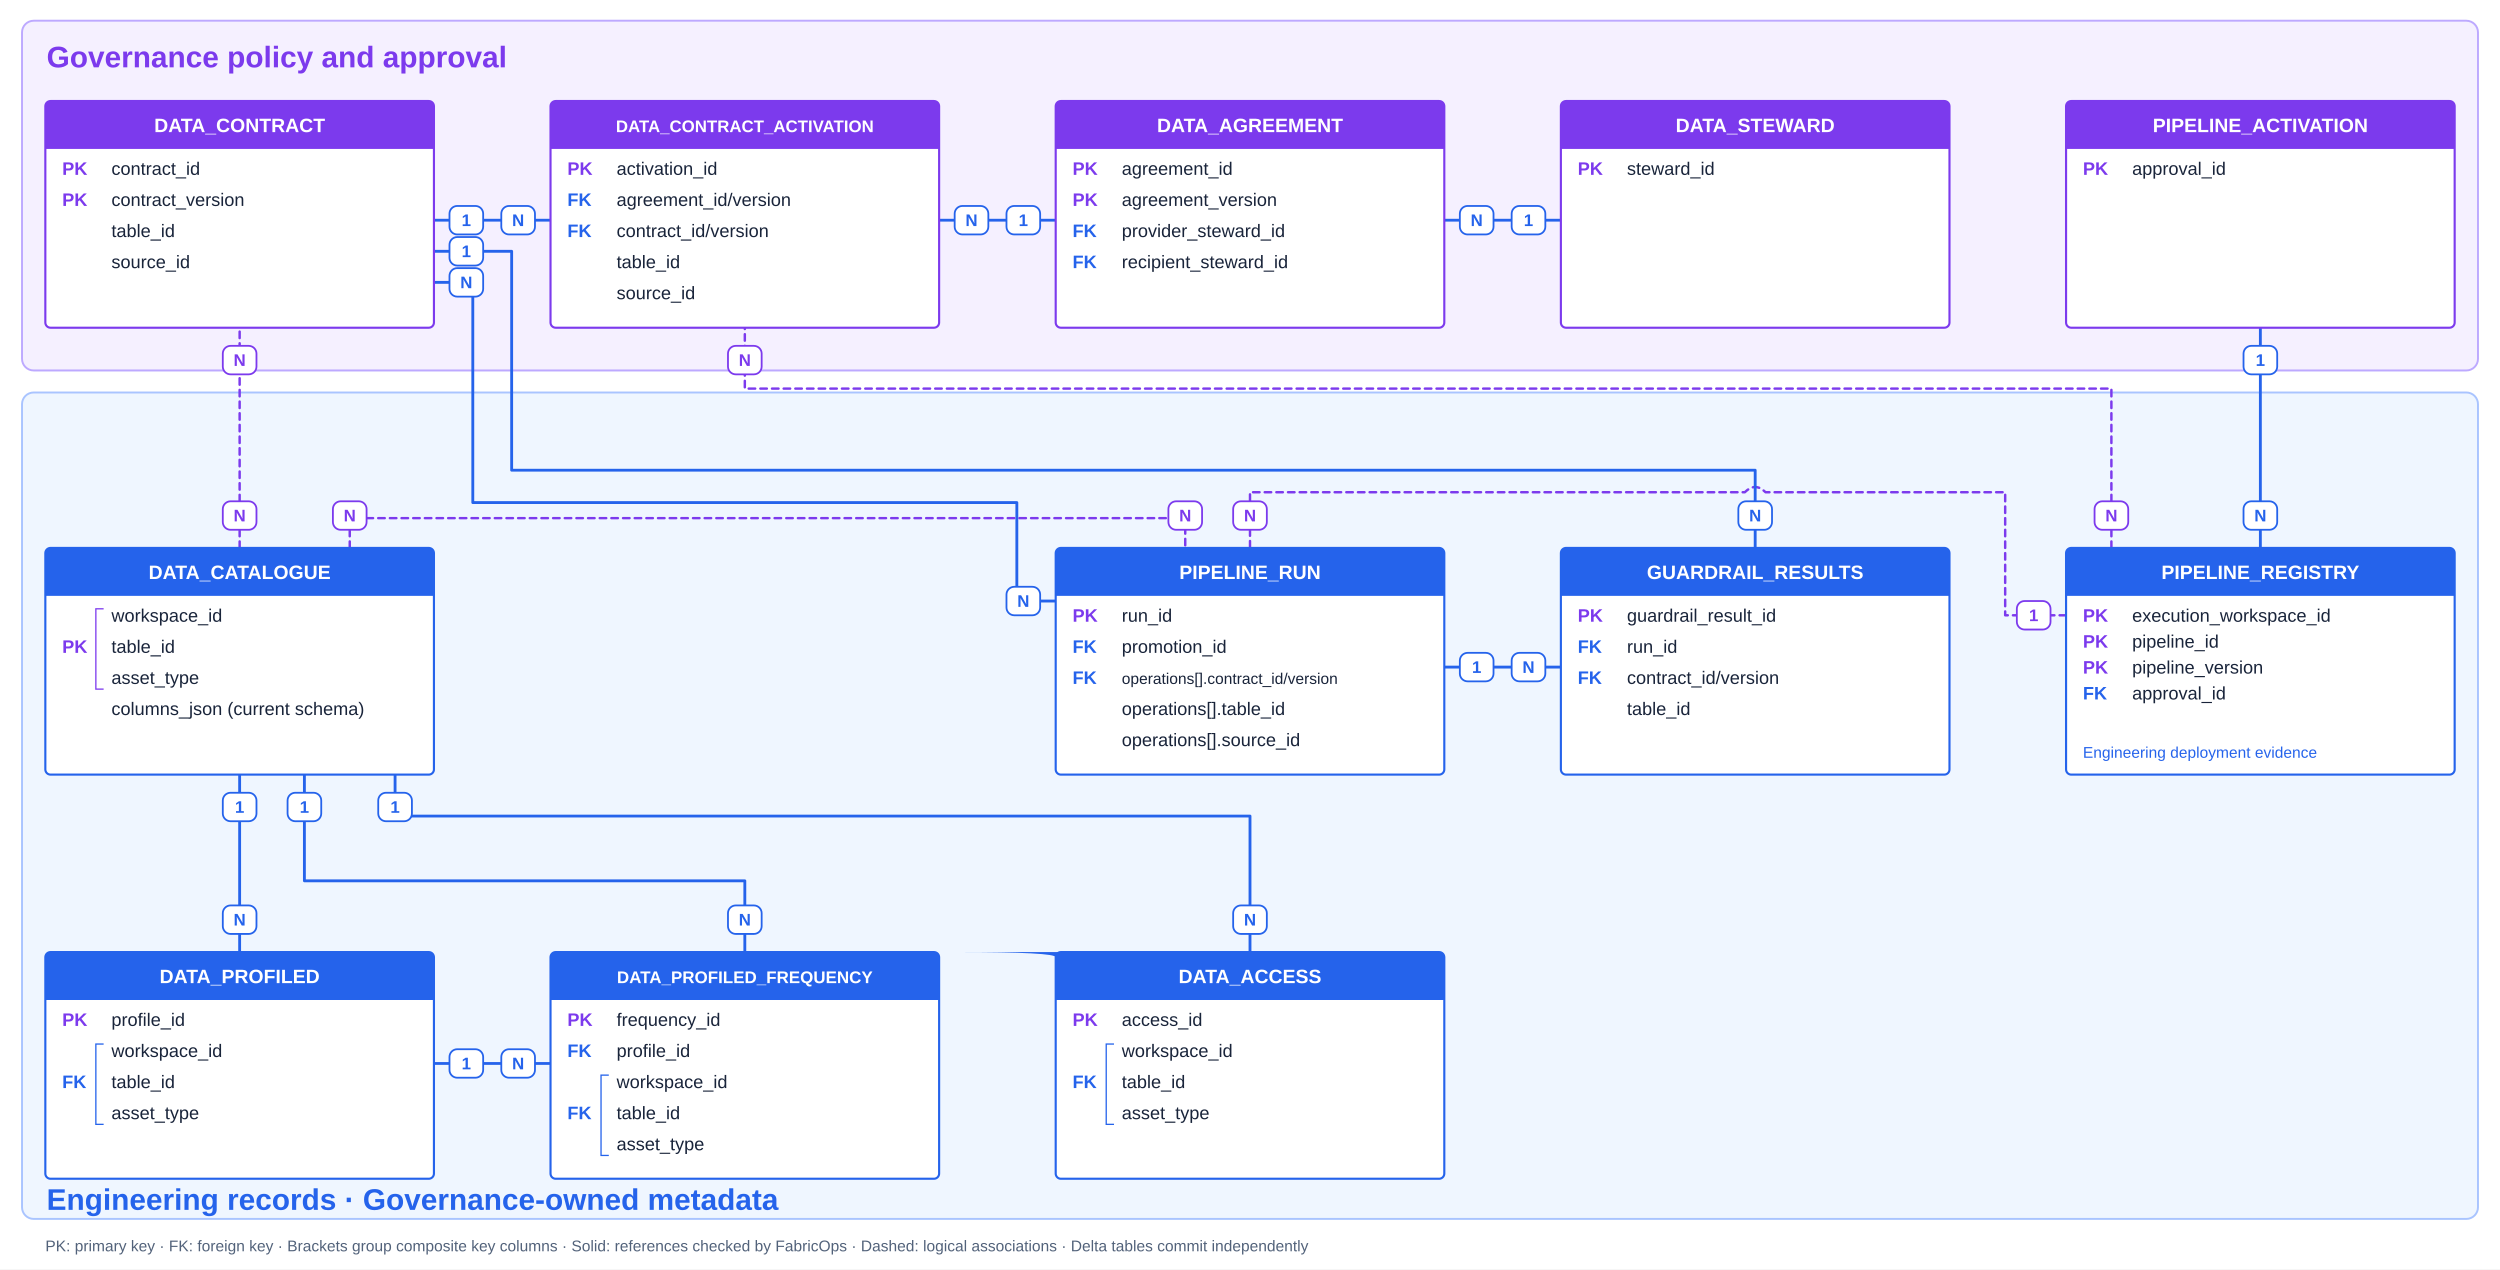
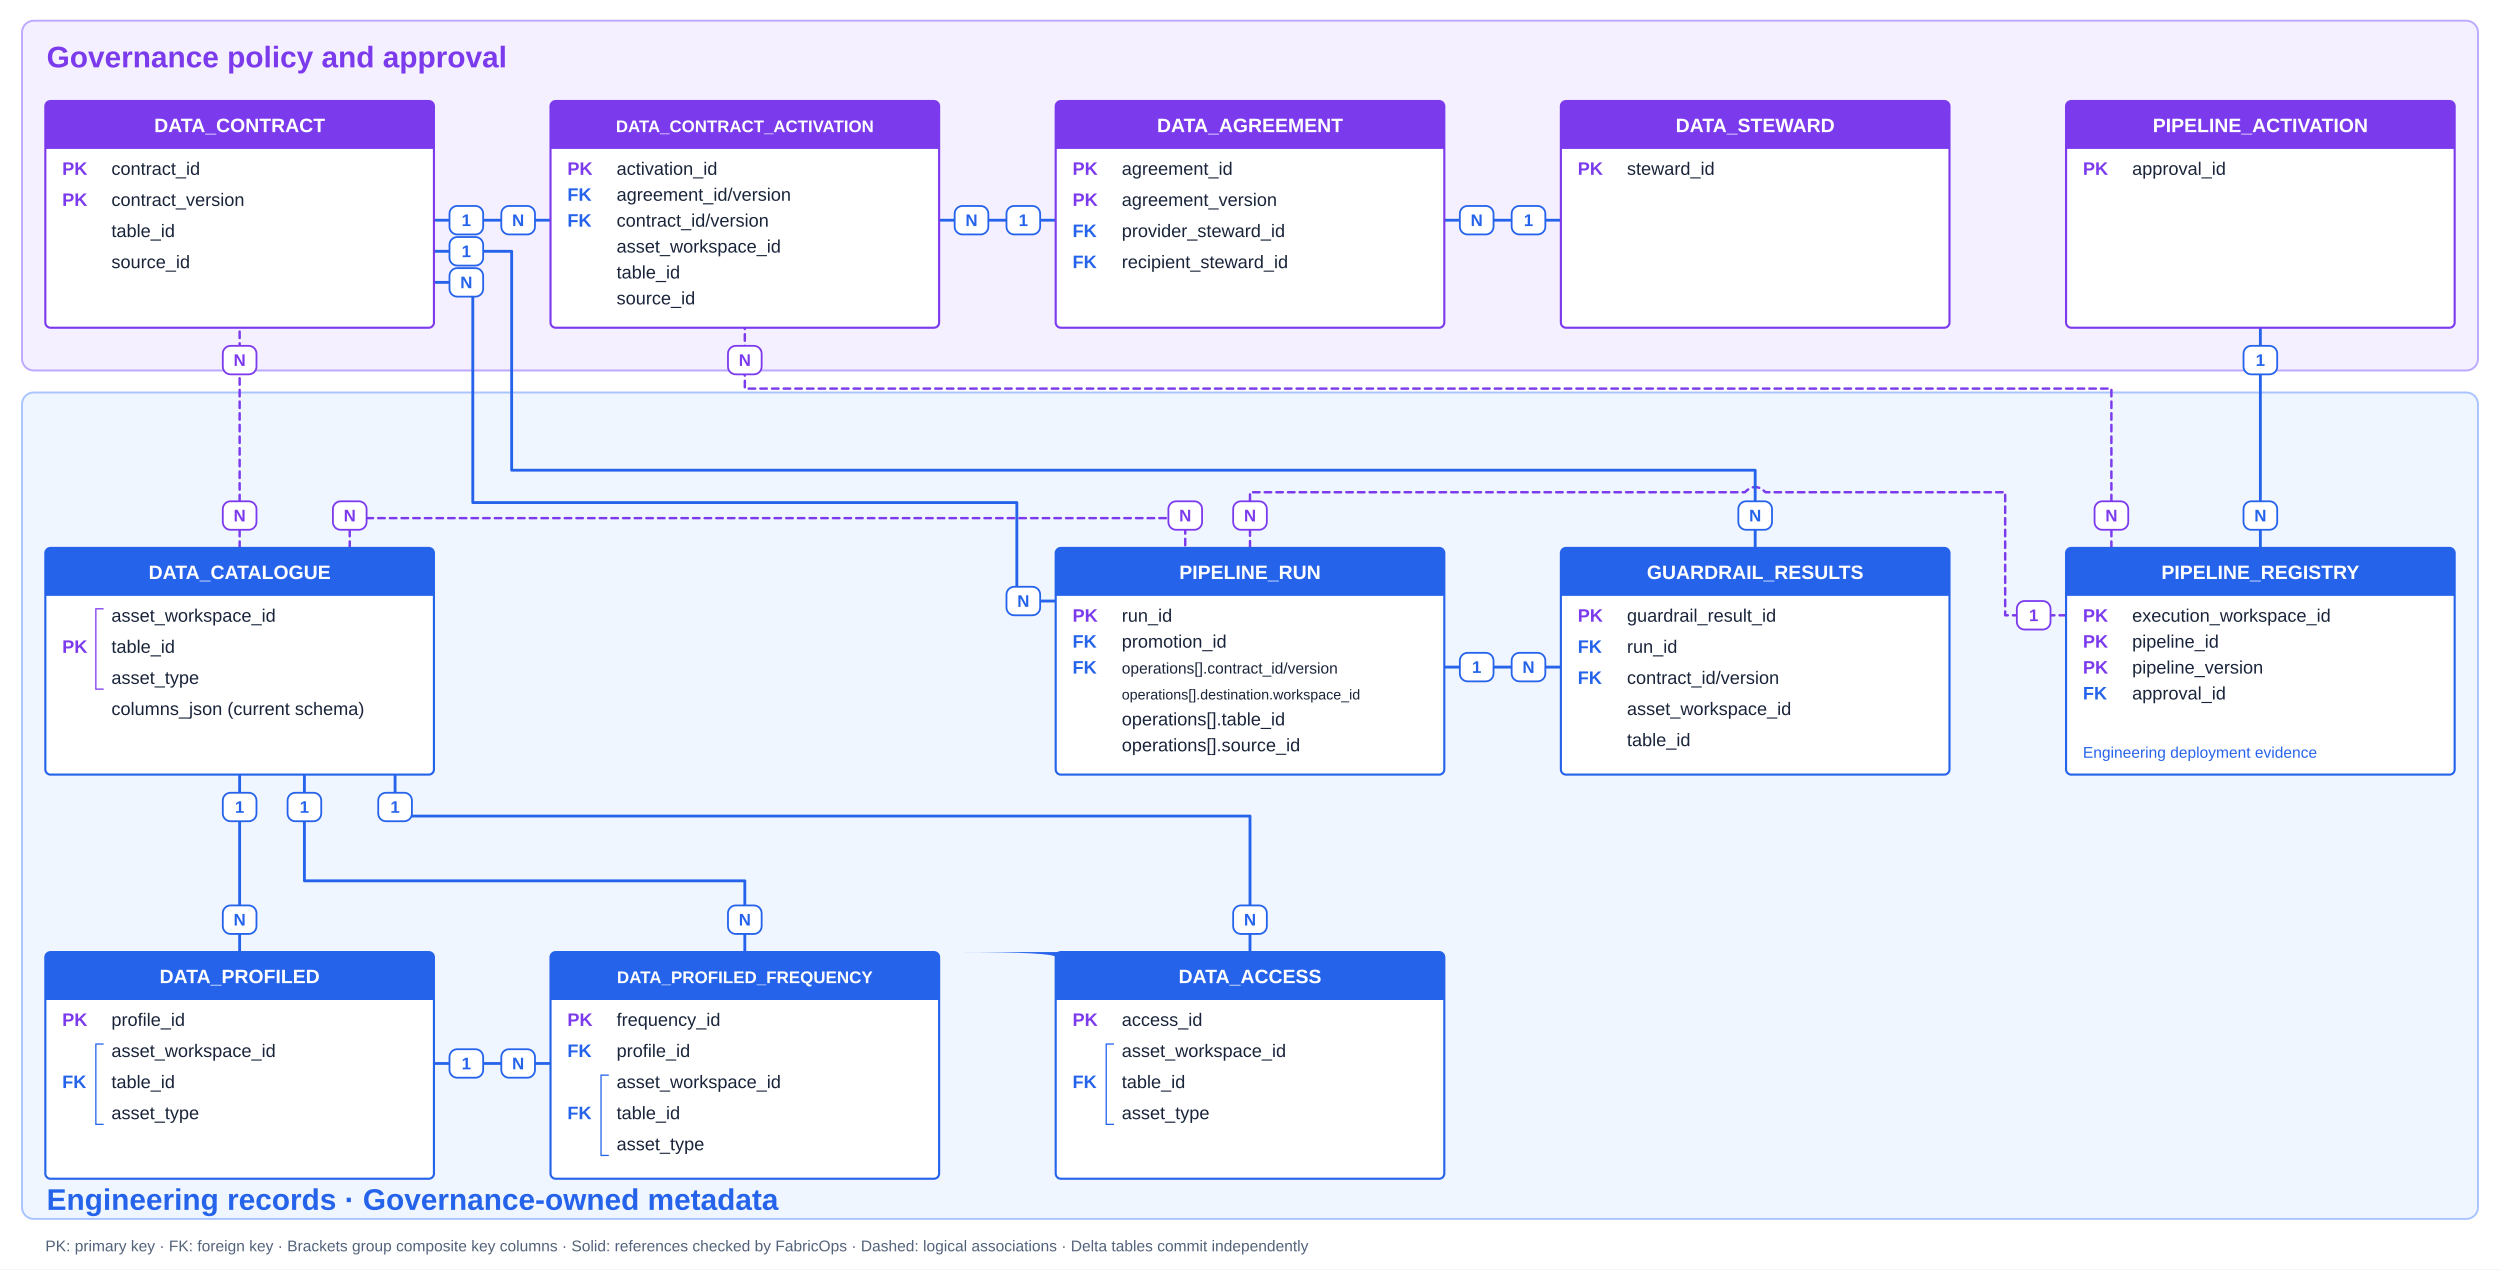
<svg xmlns="http://www.w3.org/2000/svg" xmlns:xlink="http://www.w3.org/1999/xlink" width="1930" height="980" viewBox="0 0 1930 980" role="img" aria-label="FabricOps metadata relationship diagram">
  <rect width="1930" height="980" fill="#FFFFFF" />
  <rect x="17" y="16" width="1896" height="270" rx="9" fill="#F5F0FF" stroke="#BDA9FF" stroke-width="1.5" />
  <rect x="17" y="303" width="1896" height="638" rx="9" fill="#EFF6FF" stroke="#A9C4FF" stroke-width="1.5" />
  <text x="36" y="52" font-size="23" font-family="Segoe UI, Arial, sans-serif" font-weight="700" fill="#7C3AED">Governance policy and approval</text>
  <text x="36" y="934" font-size="23" font-family="Segoe UI, Arial, sans-serif" font-weight="700" fill="#2563EB">Engineering records · Governance-owned metadata</text>
  <g id="metadata-er-relationships" aria-label="Metadata table relationships">
    <g class="metadata-er-relationship" data-from="DATA_STEWARD" data-to="DATA_AGREEMENT" data-cardinality="1-N" data-kind="physical">
      <path d="M1205 170H1115" fill="none" stroke="#2563EB" stroke-width="2.2" stroke-linecap="round" stroke-linejoin="round" />
      <rect x="1167" y="159" width="26" height="22" rx="6" fill="#FFFFFF" stroke="#2563EB" stroke-width="1.4" />
      <text x="1180" y="174.5" text-anchor="middle" font-size="13" font-weight="700" font-family="Segoe UI, Arial, sans-serif" fill="#2563EB">1</text>
      <rect x="1127" y="159" width="26" height="22" rx="6" fill="#FFFFFF" stroke="#2563EB" stroke-width="1.4" />
      <text x="1140" y="174.5" text-anchor="middle" font-size="13" font-weight="700" font-family="Segoe UI, Arial, sans-serif" fill="#2563EB">N</text>
    </g>
    <g class="metadata-er-relationship" data-from="DATA_AGREEMENT" data-to="DATA_CONTRACT_ACTIVATION" data-cardinality="1-N" data-kind="physical">
      <path d="M815 170H725" fill="none" stroke="#2563EB" stroke-width="2.2" stroke-linecap="round" stroke-linejoin="round" />
      <rect x="777" y="159" width="26" height="22" rx="6" fill="#FFFFFF" stroke="#2563EB" stroke-width="1.4" />
      <text x="790" y="174.5" text-anchor="middle" font-size="13" font-weight="700" font-family="Segoe UI, Arial, sans-serif" fill="#2563EB">1</text>
      <rect x="737" y="159" width="26" height="22" rx="6" fill="#FFFFFF" stroke="#2563EB" stroke-width="1.4" />
      <text x="750" y="174.5" text-anchor="middle" font-size="13" font-weight="700" font-family="Segoe UI, Arial, sans-serif" fill="#2563EB">N</text>
    </g>
    <g class="metadata-er-relationship" data-from="PIPELINE_ACTIVATION" data-to="PIPELINE_REGISTRY" data-cardinality="1-N" data-kind="physical">
      <path d="M1745 253V423" fill="none" stroke="#2563EB" stroke-width="2.2" stroke-linecap="round" stroke-linejoin="round" />
      <rect x="1732" y="267" width="26" height="22" rx="6" fill="#FFFFFF" stroke="#2563EB" stroke-width="1.4" />
      <text x="1745" y="282.5" text-anchor="middle" font-size="13" font-weight="700" font-family="Segoe UI, Arial, sans-serif" fill="#2563EB">1</text>
      <rect x="1732" y="387" width="26" height="22" rx="6" fill="#FFFFFF" stroke="#2563EB" stroke-width="1.4" />
      <text x="1745" y="402.5" text-anchor="middle" font-size="13" font-weight="700" font-family="Segoe UI, Arial, sans-serif" fill="#2563EB">N</text>
    </g>
    <g class="metadata-er-relationship" data-from="PIPELINE_REGISTRY" data-to="DATA_CONTRACT_ACTIVATION" data-cardinality="N-N" data-kind="logical">
      <path d="M1630 423V300H575V253" fill="none" stroke="#7C3AED" stroke-width="1.9" stroke-linecap="round" stroke-linejoin="round" stroke-dasharray="5 4" />
      <rect x="1617" y="387" width="26" height="22" rx="6" fill="#FFFFFF" stroke="#7C3AED" stroke-width="1.4" />
      <text x="1630" y="402.5" text-anchor="middle" font-size="13" font-weight="700" font-family="Segoe UI, Arial, sans-serif" fill="#7C3AED">N</text>
      <rect x="562" y="267" width="26" height="22" rx="6" fill="#FFFFFF" stroke="#7C3AED" stroke-width="1.4" />
      <text x="575" y="282.5" text-anchor="middle" font-size="13" font-weight="700" font-family="Segoe UI, Arial, sans-serif" fill="#7C3AED">N</text>
    </g>
    <g class="metadata-er-relationship" data-from="DATA_CONTRACT_ACTIVATION" data-to="DATA_CONTRACT" data-cardinality="N-1" data-kind="physical">
      <path d="M425 170H335" fill="none" stroke="#2563EB" stroke-width="2.2" stroke-linecap="round" stroke-linejoin="round" />
      <rect x="387" y="159" width="26" height="22" rx="6" fill="#FFFFFF" stroke="#2563EB" stroke-width="1.4" />
      <text x="400" y="174.5" text-anchor="middle" font-size="13" font-weight="700" font-family="Segoe UI, Arial, sans-serif" fill="#2563EB">N</text>
      <rect x="347" y="159" width="26" height="22" rx="6" fill="#FFFFFF" stroke="#2563EB" stroke-width="1.4" />
      <text x="360" y="174.5" text-anchor="middle" font-size="13" font-weight="700" font-family="Segoe UI, Arial, sans-serif" fill="#2563EB">1</text>
    </g>
    <g class="metadata-er-relationship" data-from="PIPELINE_RUN" data-to="DATA_CONTRACT" data-cardinality="N-N" data-kind="nested">
      <path d="M815 464H785V388H365V218H335" fill="none" stroke="#2563EB" stroke-width="2.2" stroke-linecap="round" stroke-linejoin="round" />
      <rect x="777" y="453" width="26" height="22" rx="6" fill="#FFFFFF" stroke="#2563EB" stroke-width="1.4" />
      <text x="790" y="468.5" text-anchor="middle" font-size="13" font-weight="700" font-family="Segoe UI, Arial, sans-serif" fill="#2563EB">N</text>
      <rect x="347" y="207" width="26" height="22" rx="6" fill="#FFFFFF" stroke="#2563EB" stroke-width="1.4" />
      <text x="360" y="222.5" text-anchor="middle" font-size="13" font-weight="700" font-family="Segoe UI, Arial, sans-serif" fill="#2563EB">N</text>
    </g>
    <g class="metadata-er-relationship" data-from="PIPELINE_REGISTRY" data-to="PIPELINE_RUN" data-cardinality="1-N" data-kind="logical">
      <path d="M1595 475H1548V380H1363Q1355 372 1347 380H965V423" fill="none" stroke="#7C3AED" stroke-width="1.9" stroke-linecap="round" stroke-linejoin="round" stroke-dasharray="5 4" />
      <rect x="1557" y="464" width="26" height="22" rx="6" fill="#FFFFFF" stroke="#7C3AED" stroke-width="1.4" />
      <text x="1570" y="479.5" text-anchor="middle" font-size="13" font-weight="700" font-family="Segoe UI, Arial, sans-serif" fill="#7C3AED">1</text>
      <rect x="952" y="387" width="26" height="22" rx="6" fill="#FFFFFF" stroke="#7C3AED" stroke-width="1.4" />
      <text x="965" y="402.5" text-anchor="middle" font-size="13" font-weight="700" font-family="Segoe UI, Arial, sans-serif" fill="#7C3AED">N</text>
    </g>
    <g class="metadata-er-relationship" data-from="DATA_CATALOGUE" data-to="DATA_CONTRACT" data-cardinality="N-N" data-kind="logical">
      <path d="M185 423V253" fill="none" stroke="#7C3AED" stroke-width="1.9" stroke-linecap="round" stroke-linejoin="round" stroke-dasharray="5 4" />
      <rect x="172" y="387" width="26" height="22" rx="6" fill="#FFFFFF" stroke="#7C3AED" stroke-width="1.4" />
      <text x="185" y="402.5" text-anchor="middle" font-size="13" font-weight="700" font-family="Segoe UI, Arial, sans-serif" fill="#7C3AED">N</text>
      <rect x="172" y="267" width="26" height="22" rx="6" fill="#FFFFFF" stroke="#7C3AED" stroke-width="1.4" />
      <text x="185" y="282.5" text-anchor="middle" font-size="13" font-weight="700" font-family="Segoe UI, Arial, sans-serif" fill="#7C3AED">N</text>
    </g>
    <g class="metadata-er-relationship" data-from="PIPELINE_RUN" data-to="GUARDRAIL_RESULTS" data-cardinality="1-N" data-kind="physical">
      <path d="M1115 515H1205" fill="none" stroke="#2563EB" stroke-width="2.2" stroke-linecap="round" stroke-linejoin="round" />
      <rect x="1127" y="504" width="26" height="22" rx="6" fill="#FFFFFF" stroke="#2563EB" stroke-width="1.4" />
      <text x="1140" y="519.5" text-anchor="middle" font-size="13" font-weight="700" font-family="Segoe UI, Arial, sans-serif" fill="#2563EB">1</text>
      <rect x="1167" y="504" width="26" height="22" rx="6" fill="#FFFFFF" stroke="#2563EB" stroke-width="1.4" />
      <text x="1180" y="519.5" text-anchor="middle" font-size="13" font-weight="700" font-family="Segoe UI, Arial, sans-serif" fill="#2563EB">N</text>
    </g>
    <g class="metadata-er-relationship" data-from="DATA_CATALOGUE" data-to="DATA_PROFILED" data-cardinality="1-N" data-kind="physical">
      <path d="M185 598V735" fill="none" stroke="#2563EB" stroke-width="2.2" stroke-linecap="round" stroke-linejoin="round" />
      <rect x="172" y="612" width="26" height="22" rx="6" fill="#FFFFFF" stroke="#2563EB" stroke-width="1.4" />
      <text x="185" y="627.5" text-anchor="middle" font-size="13" font-weight="700" font-family="Segoe UI, Arial, sans-serif" fill="#2563EB">1</text>
      <rect x="172" y="699" width="26" height="22" rx="6" fill="#FFFFFF" stroke="#2563EB" stroke-width="1.4" />
      <text x="185" y="714.5" text-anchor="middle" font-size="13" font-weight="700" font-family="Segoe UI, Arial, sans-serif" fill="#2563EB">N</text>
    </g>
    <g class="metadata-er-relationship" data-from="DATA_CATALOGUE" data-to="DATA_PROFILED_FREQUENCY" data-cardinality="1-N" data-kind="physical">
      <path d="M235 598V680H575V735" fill="none" stroke="#2563EB" stroke-width="2.2" stroke-linecap="round" stroke-linejoin="round" />
      <rect x="222" y="612" width="26" height="22" rx="6" fill="#FFFFFF" stroke="#2563EB" stroke-width="1.4" />
      <text x="235" y="627.5" text-anchor="middle" font-size="13" font-weight="700" font-family="Segoe UI, Arial, sans-serif" fill="#2563EB">1</text>
      <rect x="562" y="699" width="26" height="22" rx="6" fill="#FFFFFF" stroke="#2563EB" stroke-width="1.4" />
      <text x="575" y="714.5" text-anchor="middle" font-size="13" font-weight="700" font-family="Segoe UI, Arial, sans-serif" fill="#2563EB">N</text>
    </g>
    <g class="metadata-er-relationship" data-from="DATA_CATALOGUE" data-to="PIPELINE_RUN" data-cardinality="N-N" data-kind="logical">
      <path d="M270 423V400H915V423" fill="none" stroke="#7C3AED" stroke-width="1.9" stroke-linecap="round" stroke-linejoin="round" stroke-dasharray="5 4" />
      <rect x="257" y="387" width="26" height="22" rx="6" fill="#FFFFFF" stroke="#7C3AED" stroke-width="1.4" />
      <text x="270" y="402.5" text-anchor="middle" font-size="13" font-weight="700" font-family="Segoe UI, Arial, sans-serif" fill="#7C3AED">N</text>
      <rect x="902" y="387" width="26" height="22" rx="6" fill="#FFFFFF" stroke="#7C3AED" stroke-width="1.4" />
      <text x="915" y="402.5" text-anchor="middle" font-size="13" font-weight="700" font-family="Segoe UI, Arial, sans-serif" fill="#7C3AED">N</text>
    </g>
    <g class="metadata-er-relationship" data-from="DATA_CATALOGUE" data-to="DATA_ACCESS" data-cardinality="1-N" data-kind="physical">
      <path d="M305 598V630H965V735" fill="none" stroke="#2563EB" stroke-width="2.2" stroke-linecap="round" stroke-linejoin="round" />
      <rect x="292" y="612" width="26" height="22" rx="6" fill="#FFFFFF" stroke="#2563EB" stroke-width="1.4" />
      <text x="305" y="627.5" text-anchor="middle" font-size="13" font-weight="700" font-family="Segoe UI, Arial, sans-serif" fill="#2563EB">1</text>
      <rect x="952" y="699" width="26" height="22" rx="6" fill="#FFFFFF" stroke="#2563EB" stroke-width="1.4" />
      <text x="965" y="714.5" text-anchor="middle" font-size="13" font-weight="700" font-family="Segoe UI, Arial, sans-serif" fill="#2563EB">N</text>
    </g>
    <g class="metadata-er-relationship" data-from="DATA_PROFILED" data-to="DATA_PROFILED_FREQUENCY" data-cardinality="1-N" data-kind="physical">
      <path d="M335 821H425" fill="none" stroke="#2563EB" stroke-width="2.2" stroke-linecap="round" stroke-linejoin="round" />
      <rect x="347" y="810" width="26" height="22" rx="6" fill="#FFFFFF" stroke="#2563EB" stroke-width="1.4" />
      <text x="360" y="825.5" text-anchor="middle" font-size="13" font-weight="700" font-family="Segoe UI, Arial, sans-serif" fill="#2563EB">1</text>
      <rect x="387" y="810" width="26" height="22" rx="6" fill="#FFFFFF" stroke="#2563EB" stroke-width="1.4" />
      <text x="400" y="825.5" text-anchor="middle" font-size="13" font-weight="700" font-family="Segoe UI, Arial, sans-serif" fill="#2563EB">N</text>
    </g>
    <g class="metadata-er-relationship" data-from="DATA_CONTRACT" data-to="GUARDRAIL_RESULTS" data-cardinality="1-N" data-kind="physical">
      <path d="M335 194H395V363H1355V423" fill="none" stroke="#2563EB" stroke-width="2.2" stroke-linecap="round" stroke-linejoin="round" />
      <rect x="347" y="183" width="26" height="22" rx="6" fill="#FFFFFF" stroke="#2563EB" stroke-width="1.4" />
      <text x="360" y="198.5" text-anchor="middle" font-size="13" font-weight="700" font-family="Segoe UI, Arial, sans-serif" fill="#2563EB">1</text>
      <rect x="1342" y="387" width="26" height="22" rx="6" fill="#FFFFFF" stroke="#2563EB" stroke-width="1.4" />
      <text x="1355" y="402.5" text-anchor="middle" font-size="13" font-weight="700" font-family="Segoe UI, Arial, sans-serif" fill="#2563EB">N</text>
    </g>
  </g>
  <a xlink:href="https://voycepeh.github.io/FabricOps-Starter-Kit/reference/metadata/metadata_data_steward/" target="_blank">
    <rect x="1205" y="78" width="300" height="175" rx="4" fill="white" stroke="#7C3AED" stroke-width="1.65" />
    <path d="M1209 78H1501Q1505 78 1505 82V115H1205V82Q1205 78 1209 78Z" fill="#7C3AED" />
    <text x="1355" y="102" text-anchor="middle" font-size="15" font-weight="700" font-family="Segoe UI, Arial, sans-serif" fill="white">DATA_STEWARD</text>
    <text x="1218" y="135" fill="#7C3AED" font-weight="700" font-size="14" font-family="Segoe UI, Arial, sans-serif">PK</text>
    <text x="1256" y="135" fill="#19243A" font-size="14" font-family="Segoe UI, Arial, sans-serif">steward_id</text>
  </a>
  <a xlink:href="https://voycepeh.github.io/FabricOps-Starter-Kit/reference/metadata/metadata_data_agreement/" target="_blank">
    <rect x="815" y="78" width="300" height="175" rx="4" fill="white" stroke="#7C3AED" stroke-width="1.65" />
    <path d="M819 78H1111Q1115 78 1115 82V115H815V82Q815 78 819 78Z" fill="#7C3AED" />
    <text x="965" y="102" text-anchor="middle" font-size="15" font-weight="700" font-family="Segoe UI, Arial, sans-serif" fill="white">DATA_AGREEMENT</text>
    <text x="828" y="135" fill="#7C3AED" font-weight="700" font-size="14" font-family="Segoe UI, Arial, sans-serif">PK</text>
    <text x="866" y="135" fill="#19243A" font-size="14" font-family="Segoe UI, Arial, sans-serif">agreement_id</text>
    <text x="828" y="159" fill="#7C3AED" font-weight="700" font-size="14" font-family="Segoe UI, Arial, sans-serif">PK</text>
    <text x="866" y="159" fill="#19243A" font-size="14" font-family="Segoe UI, Arial, sans-serif">agreement_version</text>
    <text x="828" y="183" fill="#2563EB" font-weight="700" font-size="14" font-family="Segoe UI, Arial, sans-serif">FK</text>
    <text x="866" y="183" fill="#19243A" font-size="14" font-family="Segoe UI, Arial, sans-serif">provider_steward_id</text>
    <text x="828" y="207" fill="#2563EB" font-weight="700" font-size="14" font-family="Segoe UI, Arial, sans-serif">FK</text>
    <text x="866" y="207" fill="#19243A" font-size="14" font-family="Segoe UI, Arial, sans-serif">recipient_steward_id</text>
  </a>
  <a xlink:href="https://voycepeh.github.io/FabricOps-Starter-Kit/reference/metadata/metadata_data_contract_activation/" target="_blank">
    <rect x="425" y="78" width="300" height="175" rx="4" fill="white" stroke="#7C3AED" stroke-width="1.65" />
    <path d="M429 78H721Q725 78 725 82V115H425V82Q425 78 429 78Z" fill="#7C3AED" />
    <text x="575" y="102" text-anchor="middle" font-size="13" font-weight="700" font-family="Segoe UI, Arial, sans-serif" fill="white">DATA_CONTRACT_ACTIVATION</text>
    <text x="438" y="135" fill="#7C3AED" font-weight="700" font-size="14" font-family="Segoe UI, Arial, sans-serif">PK</text>
    <text x="476" y="135" fill="#19243A" font-size="14" font-family="Segoe UI, Arial, sans-serif">activation_id</text>
-     <text x="438" y="159" fill="#2563EB" font-weight="700" font-size="14" font-family="Segoe UI, Arial, sans-serif">FK</text>
-     <text x="476" y="159" fill="#19243A" font-size="14" font-family="Segoe UI, Arial, sans-serif">agreement_id/version</text>
-     <text x="438" y="183" fill="#2563EB" font-weight="700" font-size="14" font-family="Segoe UI, Arial, sans-serif">FK</text>
-     <text x="476" y="183" fill="#19243A" font-size="14" font-family="Segoe UI, Arial, sans-serif">contract_id/version</text>
-     <text x="476" y="207" fill="#19243A" font-size="14" font-family="Segoe UI, Arial, sans-serif">table_id</text>
-     <text x="476" y="231" fill="#19243A" font-size="14" font-family="Segoe UI, Arial, sans-serif">source_id</text>
+     <text x="438" y="155" fill="#2563EB" font-weight="700" font-size="14" font-family="Segoe UI, Arial, sans-serif">FK</text>
+     <text x="476" y="155" fill="#19243A" font-size="14" font-family="Segoe UI, Arial, sans-serif">agreement_id/version</text>
+     <text x="438" y="175" fill="#2563EB" font-weight="700" font-size="14" font-family="Segoe UI, Arial, sans-serif">FK</text>
+     <text x="476" y="175" fill="#19243A" font-size="14" font-family="Segoe UI, Arial, sans-serif">contract_id/version</text>
+     <text x="476" y="195" fill="#19243A" font-size="14" font-family="Segoe UI, Arial, sans-serif">asset_workspace_id</text>
+     <text x="476" y="215" fill="#19243A" font-size="14" font-family="Segoe UI, Arial, sans-serif">table_id</text>
+     <text x="476" y="235" fill="#19243A" font-size="14" font-family="Segoe UI, Arial, sans-serif">source_id</text>
  </a>
  <a xlink:href="https://voycepeh.github.io/FabricOps-Starter-Kit/reference/metadata/metadata_data_contract/" target="_blank">
    <rect x="35" y="78" width="300" height="175" rx="4" fill="white" stroke="#7C3AED" stroke-width="1.65" />
    <path d="M39 78H331Q335 78 335 82V115H35V82Q35 78 39 78Z" fill="#7C3AED" />
    <text x="185" y="102" text-anchor="middle" font-size="15" font-weight="700" font-family="Segoe UI, Arial, sans-serif" fill="white">DATA_CONTRACT</text>
    <text x="48" y="135" fill="#7C3AED" font-weight="700" font-size="14" font-family="Segoe UI, Arial, sans-serif">PK</text>
    <text x="86" y="135" fill="#19243A" font-size="14" font-family="Segoe UI, Arial, sans-serif">contract_id</text>
    <text x="48" y="159" fill="#7C3AED" font-weight="700" font-size="14" font-family="Segoe UI, Arial, sans-serif">PK</text>
    <text x="86" y="159" fill="#19243A" font-size="14" font-family="Segoe UI, Arial, sans-serif">contract_version</text>
    <text x="86" y="183" fill="#19243A" font-size="14" font-family="Segoe UI, Arial, sans-serif">table_id</text>
    <text x="86" y="207" fill="#19243A" font-size="14" font-family="Segoe UI, Arial, sans-serif">source_id</text>
  </a>
  <a xlink:href="https://voycepeh.github.io/FabricOps-Starter-Kit/reference/metadata/metadata_guardrail_results/" target="_blank">
    <rect x="1205" y="423" width="300" height="175" rx="4" fill="white" stroke="#2563EB" stroke-width="1.65" />
    <path d="M1209 423H1501Q1505 423 1505 427V460H1205V427Q1205 423 1209 423Z" fill="#2563EB" />
    <text x="1355" y="447" text-anchor="middle" font-size="15" font-weight="700" font-family="Segoe UI, Arial, sans-serif" fill="white">GUARDRAIL_RESULTS</text>
    <text x="1218" y="480" fill="#7C3AED" font-weight="700" font-size="14" font-family="Segoe UI, Arial, sans-serif">PK</text>
    <text x="1256" y="480" fill="#19243A" font-size="14" font-family="Segoe UI, Arial, sans-serif">guardrail_result_id</text>
    <text x="1218" y="504" fill="#2563EB" font-weight="700" font-size="14" font-family="Segoe UI, Arial, sans-serif">FK</text>
    <text x="1256" y="504" fill="#19243A" font-size="14" font-family="Segoe UI, Arial, sans-serif">run_id</text>
    <text x="1218" y="528" fill="#2563EB" font-weight="700" font-size="14" font-family="Segoe UI, Arial, sans-serif">FK</text>
    <text x="1256" y="528" fill="#19243A" font-size="14" font-family="Segoe UI, Arial, sans-serif">contract_id/version</text>
-     <text x="1256" y="552" fill="#19243A" font-size="14" font-family="Segoe UI, Arial, sans-serif">table_id</text>
+     <text x="1256" y="552" fill="#19243A" font-size="14" font-family="Segoe UI, Arial, sans-serif">asset_workspace_id</text>
+     <text x="1256" y="576" fill="#19243A" font-size="14" font-family="Segoe UI, Arial, sans-serif">table_id</text>
  </a>
  <a xlink:href="https://voycepeh.github.io/FabricOps-Starter-Kit/reference/metadata/metadata_pipeline_run/" target="_blank">
    <rect x="815" y="423" width="300" height="175" rx="4" fill="white" stroke="#2563EB" stroke-width="1.65" />
    <path d="M819 423H1111Q1115 423 1115 427V460H815V427Q815 423 819 423Z" fill="#2563EB" />
    <text x="965" y="447" text-anchor="middle" font-size="15" font-weight="700" font-family="Segoe UI, Arial, sans-serif" fill="white">PIPELINE_RUN</text>
    <text x="828" y="480" fill="#7C3AED" font-weight="700" font-size="14" font-family="Segoe UI, Arial, sans-serif">PK</text>
    <text x="866" y="480" fill="#19243A" font-size="14" font-family="Segoe UI, Arial, sans-serif">run_id</text>
-     <text x="828" y="504" fill="#2563EB" font-weight="700" font-size="14" font-family="Segoe UI, Arial, sans-serif">FK</text>
-     <text x="866" y="504" fill="#19243A" font-size="14" font-family="Segoe UI, Arial, sans-serif">promotion_id</text>
-     <text x="828" y="528" fill="#2563EB" font-weight="700" font-size="14" font-family="Segoe UI, Arial, sans-serif">FK</text>
-     <text x="866" y="528" fill="#19243A" font-size="12" font-family="Segoe UI, Arial, sans-serif">operations[].contract_id/version</text>
-     <text x="866" y="552" fill="#19243A" font-size="14" font-family="Segoe UI, Arial, sans-serif">operations[].table_id</text>
-     <text x="866" y="576" fill="#19243A" font-size="14" font-family="Segoe UI, Arial, sans-serif">operations[].source_id</text>
+     <text x="828" y="500" fill="#2563EB" font-weight="700" font-size="14" font-family="Segoe UI, Arial, sans-serif">FK</text>
+     <text x="866" y="500" fill="#19243A" font-size="14" font-family="Segoe UI, Arial, sans-serif">promotion_id</text>
+     <text x="828" y="520" fill="#2563EB" font-weight="700" font-size="14" font-family="Segoe UI, Arial, sans-serif">FK</text>
+     <text x="866" y="520" fill="#19243A" font-size="12" font-family="Segoe UI, Arial, sans-serif">operations[].contract_id/version</text>
+     <text x="866" y="540" fill="#19243A" font-size="11" font-family="Segoe UI, Arial, sans-serif">operations[].destination.workspace_id</text>
+     <text x="866" y="560" fill="#19243A" font-size="14" font-family="Segoe UI, Arial, sans-serif">operations[].table_id</text>
+     <text x="866" y="580" fill="#19243A" font-size="14" font-family="Segoe UI, Arial, sans-serif">operations[].source_id</text>
  </a>
  <a xlink:href="https://voycepeh.github.io/FabricOps-Starter-Kit/reference/metadata/metadata_data_catalogue/" target="_blank">
    <rect x="35" y="423" width="300" height="175" rx="4" fill="white" stroke="#2563EB" stroke-width="1.65" />
    <path d="M39 423H331Q335 423 335 427V460H35V427Q35 423 39 423Z" fill="#2563EB" />
    <text x="185" y="447" text-anchor="middle" font-size="15" font-weight="700" font-family="Segoe UI, Arial, sans-serif" fill="white">DATA_CATALOGUE</text>
-     <text x="86" y="480" fill="#19243A" font-size="14" font-family="Segoe UI, Arial, sans-serif">workspace_id</text>
+     <text x="86" y="480" fill="#19243A" font-size="14" font-family="Segoe UI, Arial, sans-serif">asset_workspace_id</text>
    <text x="86" y="504" fill="#19243A" font-size="14" font-family="Segoe UI, Arial, sans-serif">table_id</text>
    <text x="86" y="528" fill="#19243A" font-size="14" font-family="Segoe UI, Arial, sans-serif">asset_type</text>
    <text x="86" y="552" fill="#19243A" font-size="14" font-family="Segoe UI, Arial, sans-serif">columns_json (current schema)</text>
-     <g data-key-role="PK" data-key-fields="workspace_id,table_id,asset_type">
+     <g data-key-role="PK" data-key-fields="asset_workspace_id,table_id,asset_type">
      <path d="M80 470H74V532H80" fill="none" stroke="#7C3AED" />
      <text x="48" y="504" fill="#7C3AED" font-weight="700" font-size="14" font-family="Segoe UI, Arial, sans-serif">PK</text>
    </g>
  </a>
  <a xlink:href="https://voycepeh.github.io/FabricOps-Starter-Kit/reference/metadata/metadata_data_profiled_frequency/" target="_blank">
    <rect x="425" y="735" width="300" height="175" rx="4" fill="white" stroke="#2563EB" stroke-width="1.65" />
    <path d="M429 735H721Q725 735 725 739V772H425V739Q425 735 429 735Z" fill="#2563EB" />
    <text x="575" y="759" text-anchor="middle" font-size="13.1" font-weight="700" font-family="Segoe UI, Arial, sans-serif" fill="white">DATA_PROFILED_FREQUENCY</text>
    <text x="438" y="792" fill="#7C3AED" font-weight="700" font-size="14" font-family="Segoe UI, Arial, sans-serif">PK</text>
    <text x="476" y="792" fill="#19243A" font-size="14" font-family="Segoe UI, Arial, sans-serif">frequency_id</text>
    <text x="438" y="816" fill="#2563EB" font-weight="700" font-size="14" font-family="Segoe UI, Arial, sans-serif">FK</text>
    <text x="476" y="816" fill="#19243A" font-size="14" font-family="Segoe UI, Arial, sans-serif">profile_id</text>
-     <text x="476" y="840" fill="#19243A" font-size="14" font-family="Segoe UI, Arial, sans-serif">workspace_id</text>
+     <text x="476" y="840" fill="#19243A" font-size="14" font-family="Segoe UI, Arial, sans-serif">asset_workspace_id</text>
    <text x="476" y="864" fill="#19243A" font-size="14" font-family="Segoe UI, Arial, sans-serif">table_id</text>
    <text x="476" y="888" fill="#19243A" font-size="14" font-family="Segoe UI, Arial, sans-serif">asset_type</text>
-     <g data-key-role="FK" data-key-fields="workspace_id,table_id,asset_type">
+     <g data-key-role="FK" data-key-fields="asset_workspace_id,table_id,asset_type">
      <path d="M470 830H464V892H470" fill="none" stroke="#2563EB" />
      <text x="438" y="864" fill="#2563EB" font-weight="700" font-size="14" font-family="Segoe UI, Arial, sans-serif">FK</text>
    </g>
  </a>
  <a xlink:href="https://voycepeh.github.io/FabricOps-Starter-Kit/reference/metadata/metadata_data_profiled/" target="_blank">
    <rect x="35" y="735" width="300" height="175" rx="4" fill="white" stroke="#2563EB" stroke-width="1.65" />
    <path d="M39 735H331Q335 735 335 739V772H35V739Q35 735 39 735Z" fill="#2563EB" />
    <text x="185" y="759" text-anchor="middle" font-size="15" font-weight="700" font-family="Segoe UI, Arial, sans-serif" fill="white">DATA_PROFILED</text>
    <text x="48" y="792" fill="#7C3AED" font-weight="700" font-size="14" font-family="Segoe UI, Arial, sans-serif">PK</text>
    <text x="86" y="792" fill="#19243A" font-size="14" font-family="Segoe UI, Arial, sans-serif">profile_id</text>
-     <text x="86" y="816" fill="#19243A" font-size="14" font-family="Segoe UI, Arial, sans-serif">workspace_id</text>
+     <text x="86" y="816" fill="#19243A" font-size="14" font-family="Segoe UI, Arial, sans-serif">asset_workspace_id</text>
    <text x="86" y="840" fill="#19243A" font-size="14" font-family="Segoe UI, Arial, sans-serif">table_id</text>
    <text x="86" y="864" fill="#19243A" font-size="14" font-family="Segoe UI, Arial, sans-serif">asset_type</text>
-     <g data-key-role="FK" data-key-fields="workspace_id,table_id,asset_type">
+     <g data-key-role="FK" data-key-fields="asset_workspace_id,table_id,asset_type">
      <path d="M80 806H74V868H80" fill="none" stroke="#2563EB" />
      <text x="48" y="840" fill="#2563EB" font-weight="700" font-size="14" font-family="Segoe UI, Arial, sans-serif">FK</text>
    </g>
  </a>
  <a xlink:href="https://voycepeh.github.io/FabricOps-Starter-Kit/reference/metadata/metadata_data_access/" target="_blank">
    <rect x="815" y="735" width="300" height="175" rx="4" fill="white" stroke="#2563EB" stroke-width="1.65" />
    <path d="M819 735H1111Q1115 735 1115 739V772H815V739Q815 735 739 735Z" fill="#2563EB" />
    <text x="965" y="759" text-anchor="middle" font-size="15" font-weight="700" font-family="Segoe UI, Arial, sans-serif" fill="white">DATA_ACCESS</text>
    <text x="828" y="792" fill="#7C3AED" font-weight="700" font-size="14" font-family="Segoe UI, Arial, sans-serif">PK</text>
    <text x="866" y="792" fill="#19243A" font-size="14" font-family="Segoe UI, Arial, sans-serif">access_id</text>
-     <text x="866" y="816" fill="#19243A" font-size="14" font-family="Segoe UI, Arial, sans-serif">workspace_id</text>
+     <text x="866" y="816" fill="#19243A" font-size="14" font-family="Segoe UI, Arial, sans-serif">asset_workspace_id</text>
    <text x="866" y="840" fill="#19243A" font-size="14" font-family="Segoe UI, Arial, sans-serif">table_id</text>
    <text x="866" y="864" fill="#19243A" font-size="14" font-family="Segoe UI, Arial, sans-serif">asset_type</text>
-     <g data-key-role="FK" data-key-fields="workspace_id,table_id,asset_type">
+     <g data-key-role="FK" data-key-fields="asset_workspace_id,table_id,asset_type">
      <path d="M860 806H854V868H860" fill="none" stroke="#2563EB" />
      <text x="828" y="840" fill="#2563EB" font-weight="700" font-size="14" font-family="Segoe UI, Arial, sans-serif">FK</text>
    </g>
  </a>
  <a xlink:href="https://voycepeh.github.io/FabricOps-Starter-Kit/reference/metadata/metadata_pipeline_activation/" target="_blank">
    <rect x="1595" y="78" width="300" height="175" rx="4" fill="white" stroke="#7C3AED" stroke-width="1.65" />
    <path d="M1599 78H1891Q1895 78 1895 82V115H1595V82Q1595 78 1599 78Z" fill="#7C3AED" />
    <text x="1745" y="102" text-anchor="middle" font-size="15" font-weight="700" font-family="Segoe UI, Arial, sans-serif" fill="white">PIPELINE_ACTIVATION</text>
    <text x="1608" y="135" fill="#7C3AED" font-weight="700" font-size="14" font-family="Segoe UI, Arial, sans-serif">PK</text>
    <text x="1646" y="135" fill="#19243A" font-size="14" font-family="Segoe UI, Arial, sans-serif">approval_id</text>
  </a>
  <a xlink:href="https://voycepeh.github.io/FabricOps-Starter-Kit/reference/metadata/metadata_pipeline_registry/" target="_blank">
    <rect x="1595" y="423" width="300" height="175" rx="4" fill="white" stroke="#2563EB" stroke-width="1.65" />
    <path d="M1599 423H1891Q1895 423 1895 427V460H1595V427Q1595 423 1599 423Z" fill="#2563EB" />
    <text x="1745" y="447" text-anchor="middle" font-size="15" font-weight="700" font-family="Segoe UI, Arial, sans-serif" fill="white">PIPELINE_REGISTRY</text>
    <text x="1608" y="480" fill="#7C3AED" font-weight="700" font-size="14" font-family="Segoe UI, Arial, sans-serif">PK</text>
    <text x="1646" y="480" fill="#19243A" font-size="14" font-family="Segoe UI, Arial, sans-serif">execution_workspace_id</text>
    <text x="1608" y="500" fill="#7C3AED" font-weight="700" font-size="14" font-family="Segoe UI, Arial, sans-serif">PK</text>
    <text x="1646" y="500" fill="#19243A" font-size="14" font-family="Segoe UI, Arial, sans-serif">pipeline_id</text>
    <text x="1608" y="520" fill="#7C3AED" font-weight="700" font-size="14" font-family="Segoe UI, Arial, sans-serif">PK</text>
    <text x="1646" y="520" fill="#19243A" font-size="14" font-family="Segoe UI, Arial, sans-serif">pipeline_version</text>
    <text x="1608" y="540" fill="#2563EB" font-weight="700" font-size="14" font-family="Segoe UI, Arial, sans-serif">FK</text>
    <text x="1646" y="540" fill="#19243A" font-size="14" font-family="Segoe UI, Arial, sans-serif">approval_id</text>
    <text x="1608" y="585" fill="#2563EB" font-size="12" font-family="Segoe UI, Arial, sans-serif">Engineering deployment evidence</text>
  </a>
  <text x="35" y="966" font-size="12" font-family="Segoe UI, Arial, sans-serif" fill="#52627A">PK: primary key · FK: foreign key · Brackets group composite key columns · Solid: references checked by FabricOps · Dashed: logical associations · Delta tables commit independently</text>
</svg>
